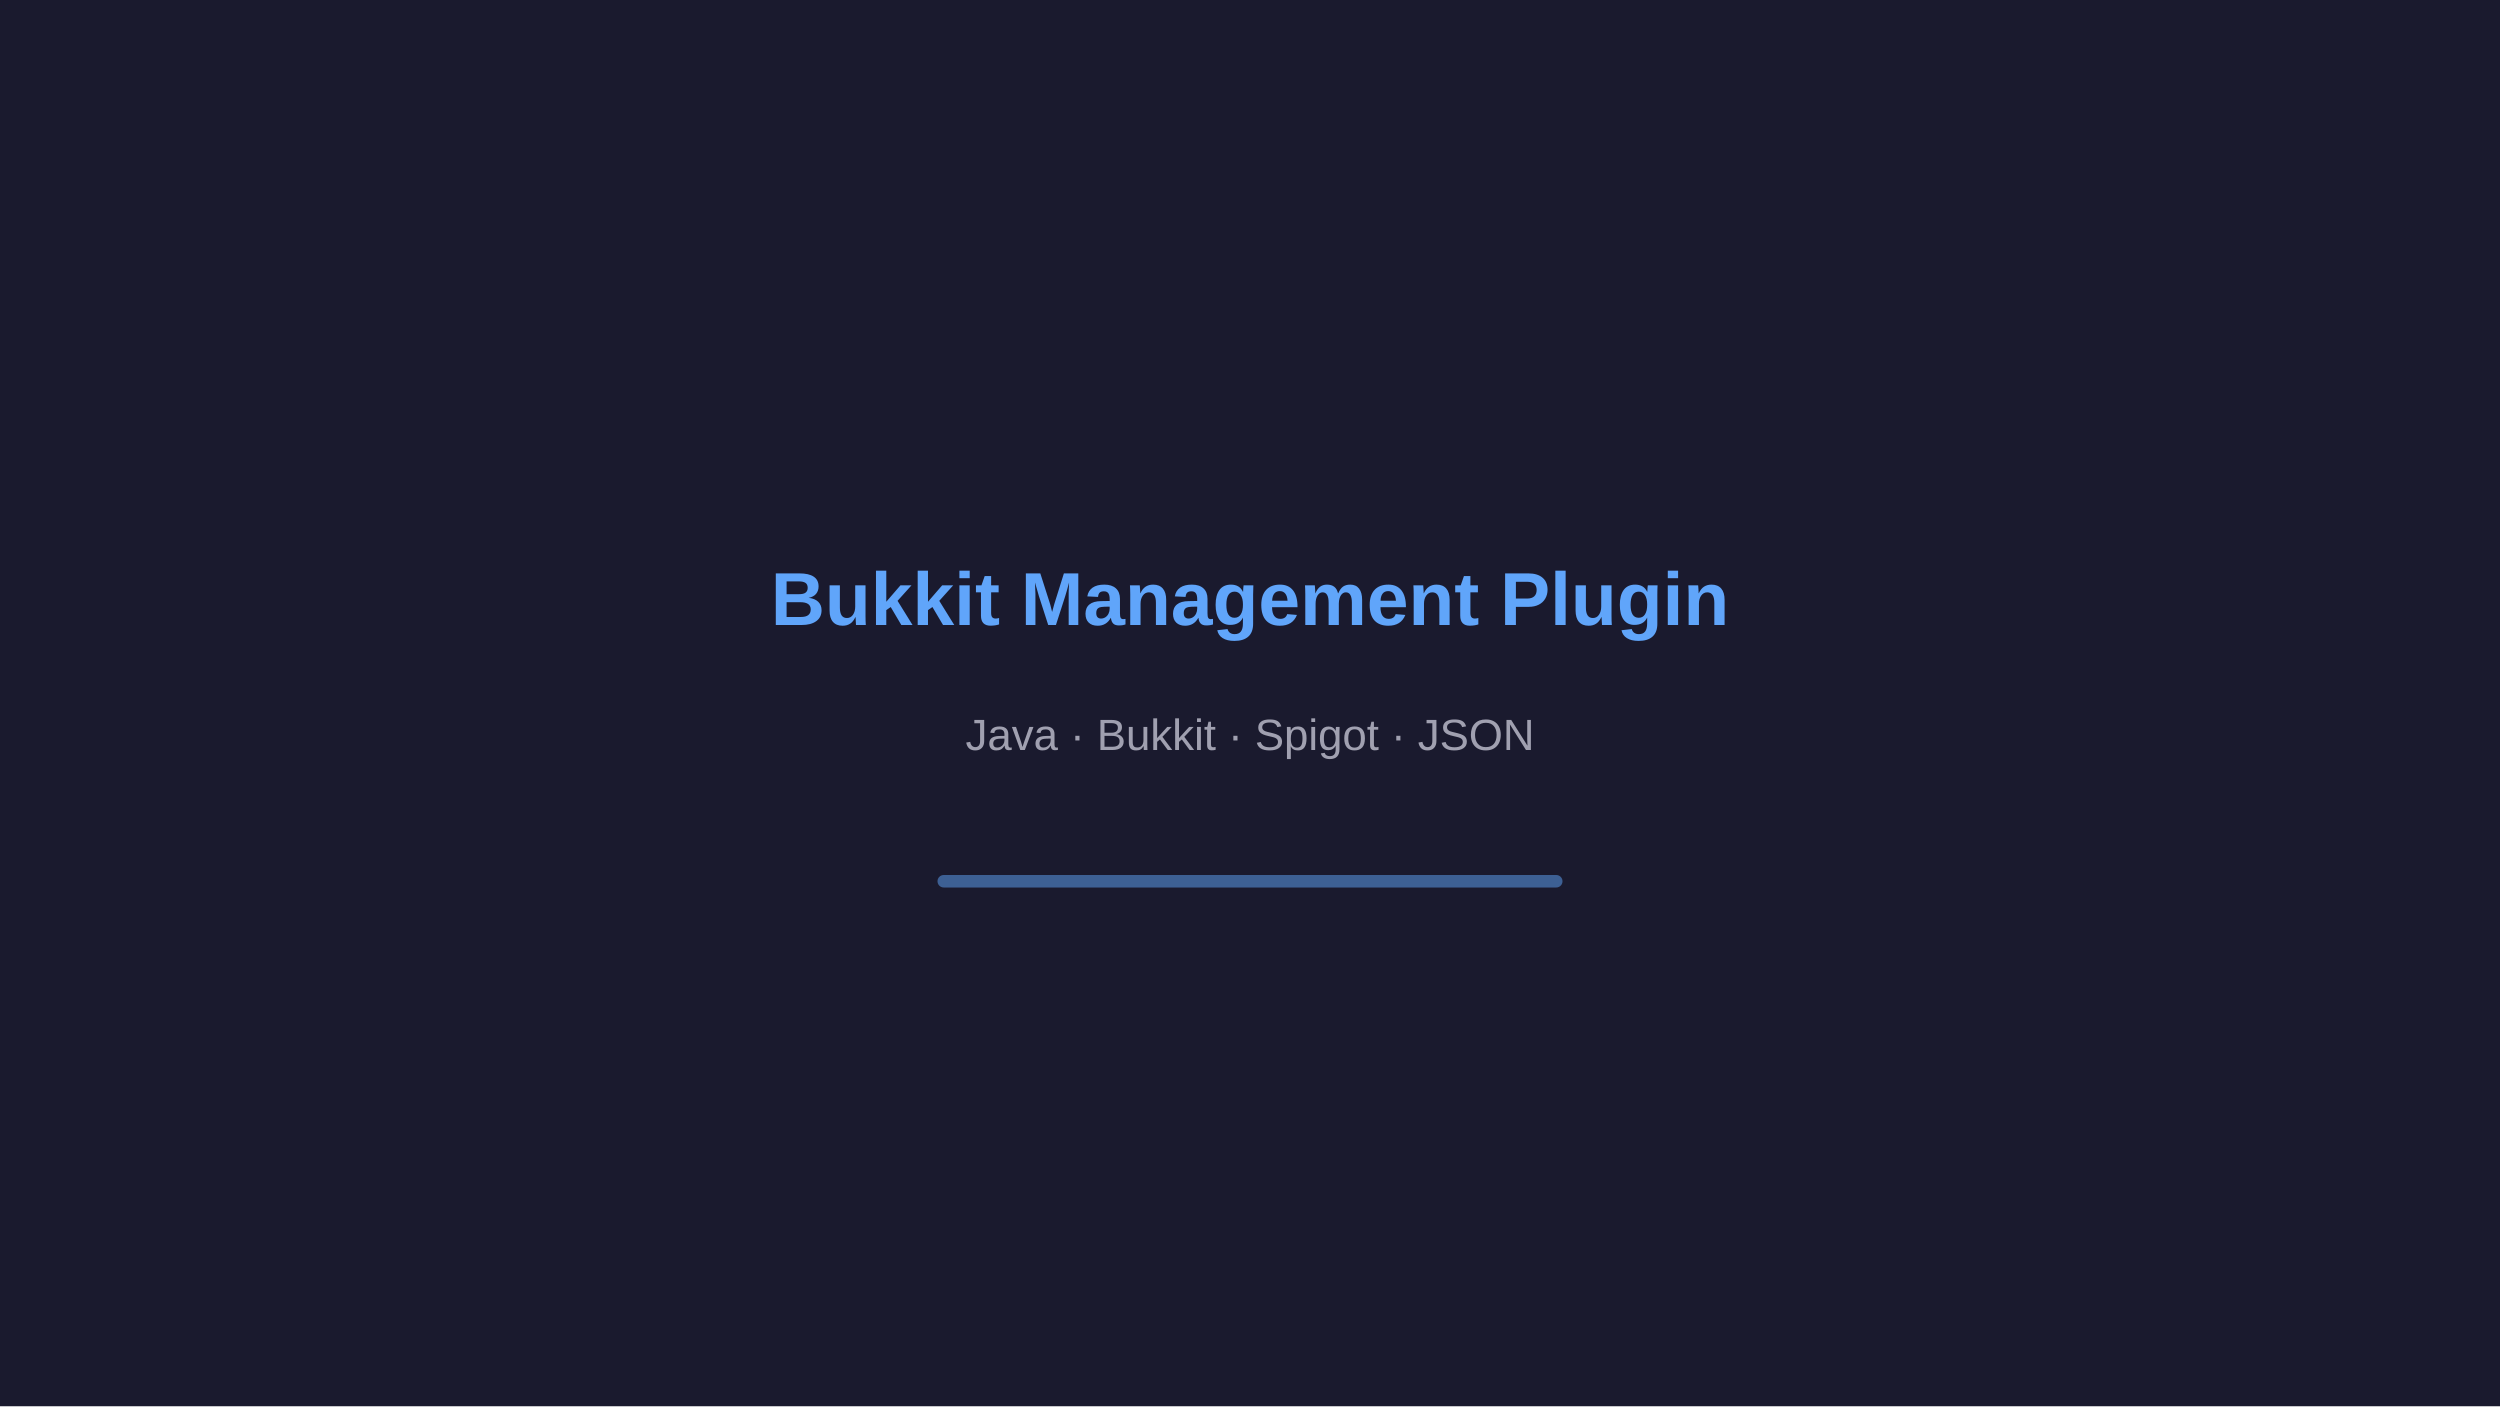
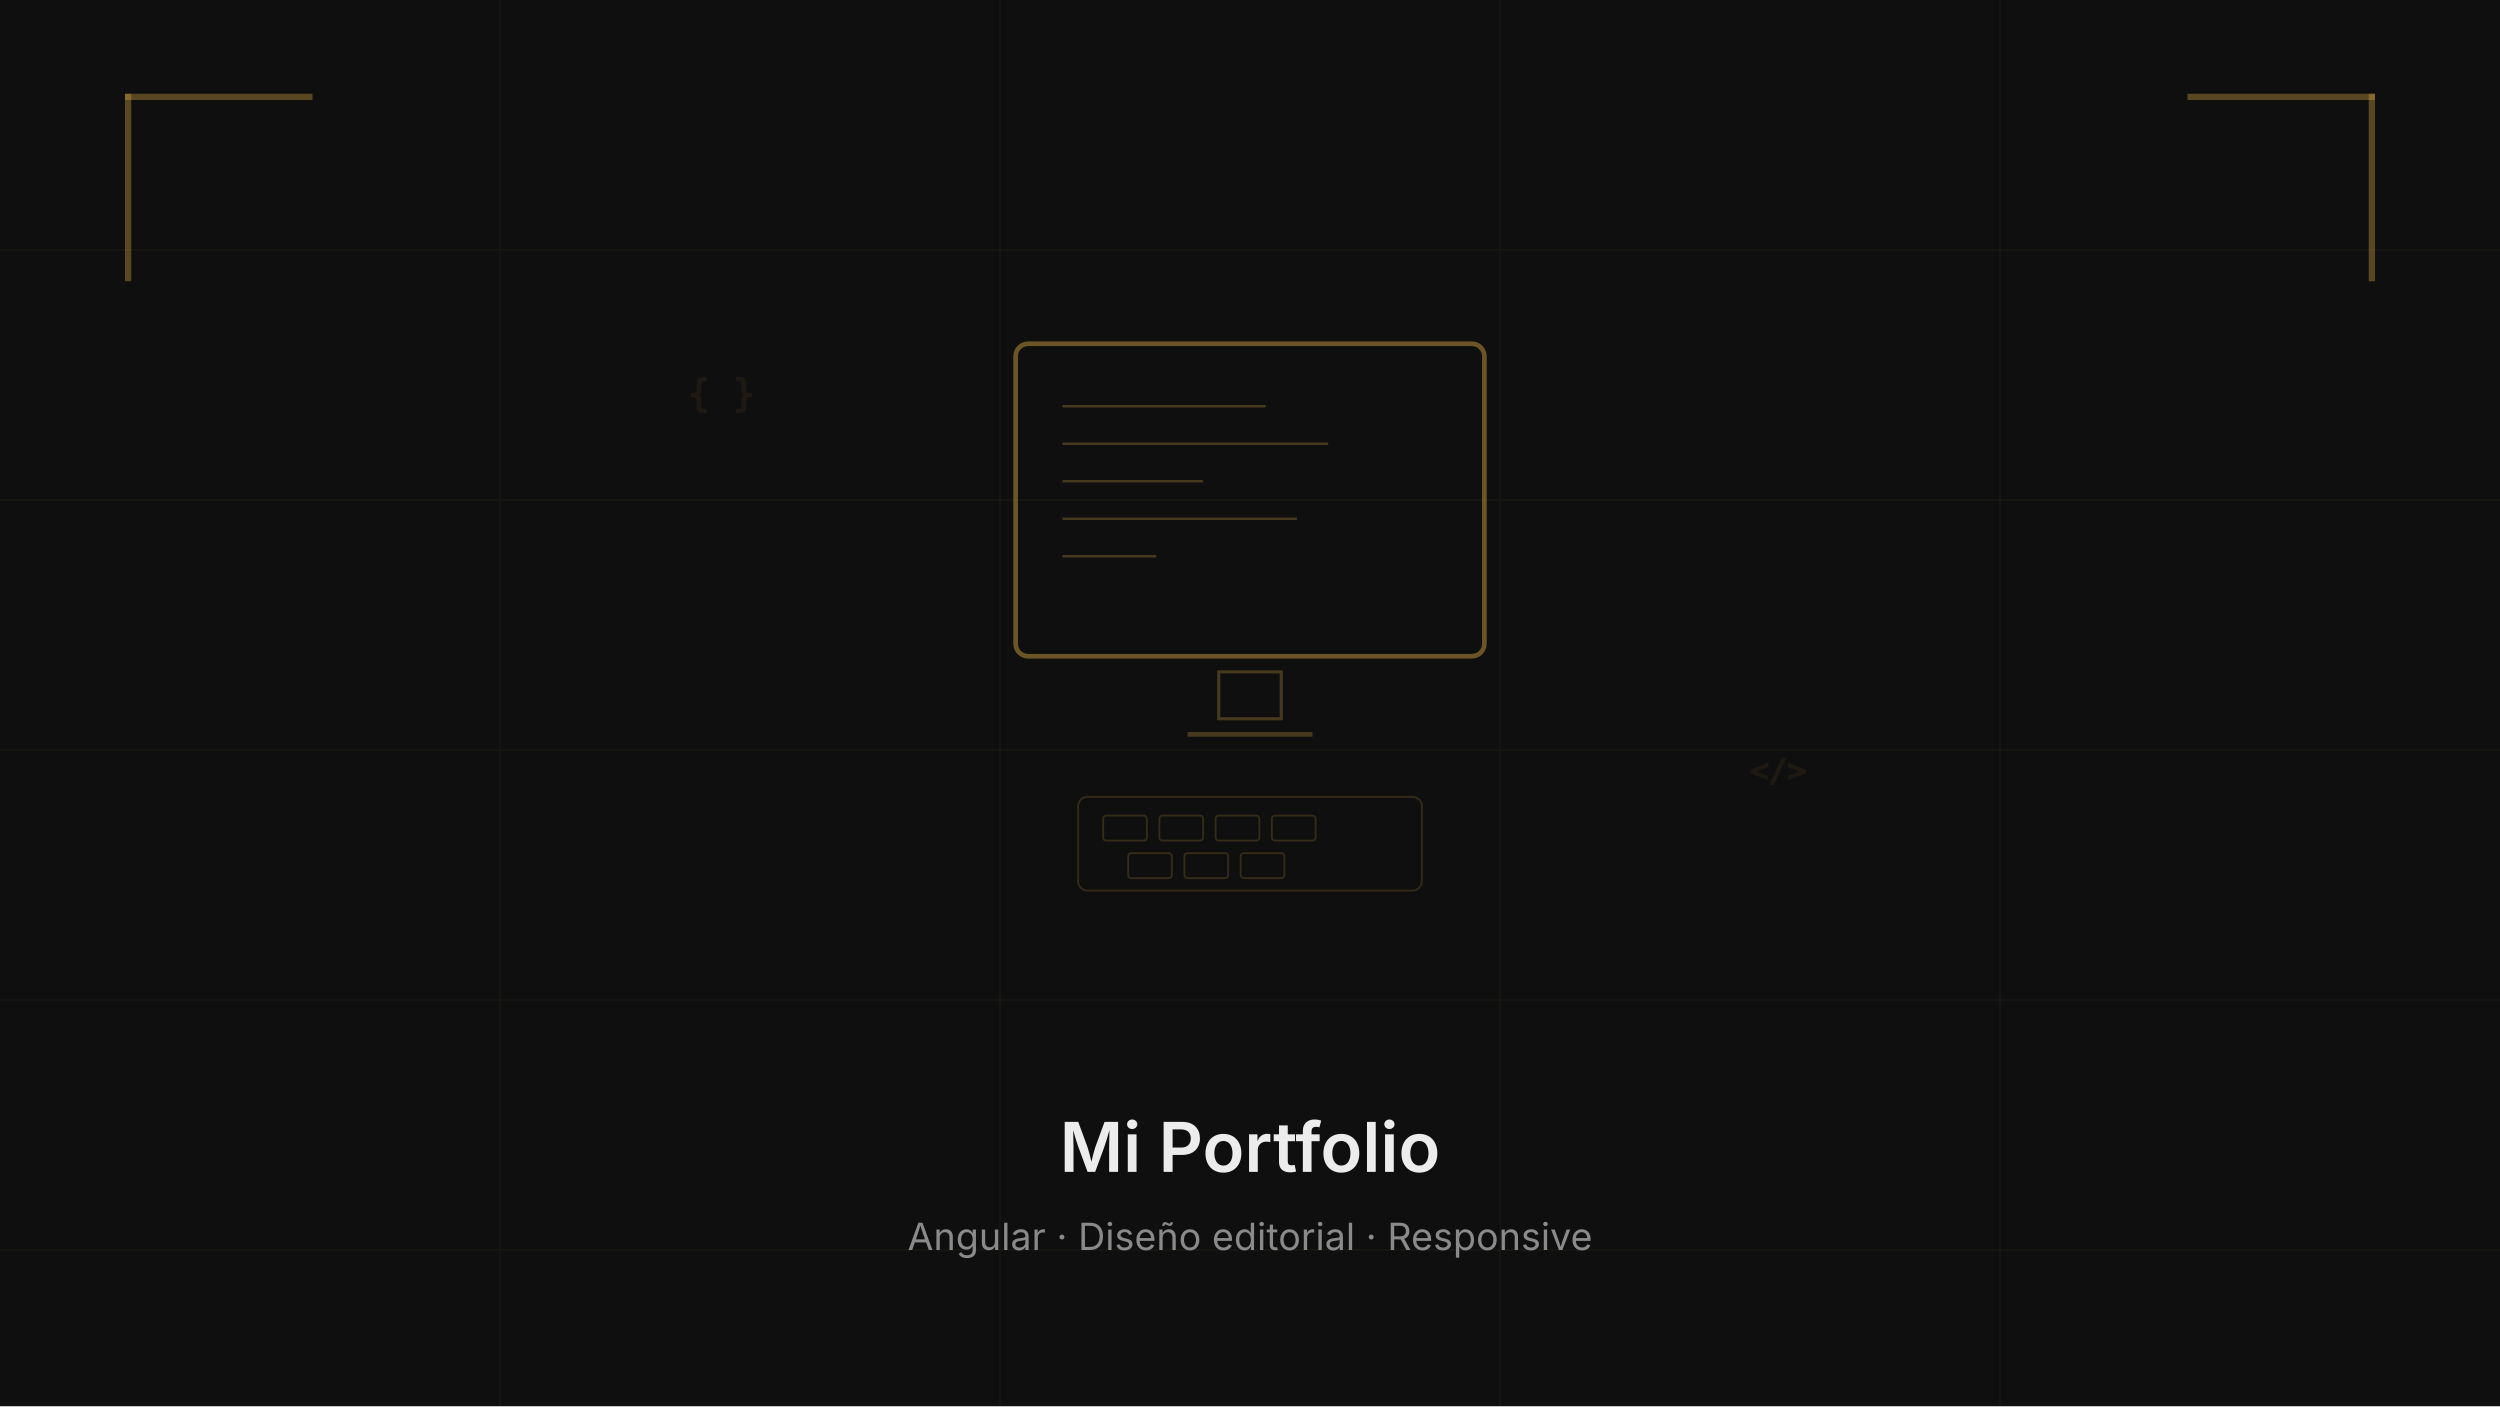
<svg xmlns="http://www.w3.org/2000/svg" width="800" height="450" viewBox="0 0 800 450">
-   <rect width="800" height="450" fill="#1a1a2e" />
-   <text x="400" y="200" font-family="Arial, sans-serif" font-size="24" fill="#60a5fa" text-anchor="middle" font-weight="bold">Bukkit Management Plugin</text>
-   <text x="400" y="240" font-family="Arial, sans-serif" font-size="14" fill="#a0a0b0" text-anchor="middle">Java · Bukkit · Spigot · JSON</text>
-   <rect x="300" y="280" width="200" height="4" rx="2" fill="#60a5fa" opacity="0.5" />
+   <rect width="800" height="450" fill="#0f0f0f" />
+   <g opacity="0.06" stroke="#c89b3c" stroke-width="0.5">
+     <line x1="0" y1="80" x2="800" y2="80" />
+     <line x1="0" y1="160" x2="800" y2="160" />
+     <line x1="0" y1="240" x2="800" y2="240" />
+     <line x1="0" y1="320" x2="800" y2="320" />
+     <line x1="0" y1="400" x2="800" y2="400" />
+     <line x1="160" y1="0" x2="160" y2="450" />
+     <line x1="320" y1="0" x2="320" y2="450" />
+     <line x1="480" y1="0" x2="480" y2="450" />
+     <line x1="640" y1="0" x2="640" y2="450" />
+   </g>
+   <rect x="40" y="30" width="60" height="2" fill="#c89b3c" opacity="0.4" />
+   <rect x="40" y="30" width="2" height="60" fill="#c89b3c" opacity="0.4" />
+   <rect x="758" y="30" width="2" height="60" fill="#c89b3c" opacity="0.4" />
+   <rect x="700" y="30" width="60" height="2" fill="#c89b3c" opacity="0.4" />
+   <g transform="translate(325, 110)" fill="none" stroke="#c89b3c">
+     <rect x="0" y="0" width="150" height="100" rx="4" stroke-width="1.5" opacity="0.5" />
+     <g stroke-width="0.8" opacity="0.3">
+       <line x1="15" y1="20" x2="80" y2="20" />
+       <line x1="15" y1="32" x2="100" y2="32" />
+       <line x1="15" y1="44" x2="60" y2="44" />
+       <line x1="15" y1="56" x2="90" y2="56" />
+       <line x1="15" y1="68" x2="45" y2="68" />
+     </g>
+     <line x1="14" y1="44" x2="14" y2="44" stroke-width="3" stroke="#c89b3c" opacity="0.4" />
+     <rect x="65" y="105" width="20" height="15" stroke-width="1" opacity="0.3" />
+     <path d="M55,125 L95,125" stroke-width="1.5" opacity="0.3" />
+     <g transform="translate(0, 145)" stroke-width="0.6" opacity="0.2">
+       <rect x="20" y="0" width="110" height="30" rx="3" />
+       <rect x="28" y="6" width="14" height="8" rx="1" />
+       <rect x="46" y="6" width="14" height="8" rx="1" />
+       <rect x="64" y="6" width="14" height="8" rx="1" />
+       <rect x="82" y="6" width="14" height="8" rx="1" />
+       <rect x="36" y="18" width="14" height="8" rx="1" />
+       <rect x="54" y="18" width="14" height="8" rx="1" />
+       <rect x="72" y="18" width="14" height="8" rx="1" />
+     </g>
+   </g>
+   <g stroke="#c89b3c" stroke-width="0.5" opacity="0.08">
+     <text x="220" y="130" font-family="monospace" font-size="12" fill="#c89b3c">{ }</text>
+     <text x="560" y="250" font-family="monospace" font-size="10" fill="#c89b3c">&lt;/&gt;</text>
+   </g>
+   <text x="400" y="375" font-family="'Inter', system-ui, sans-serif" font-size="22" fill="#ececec" text-anchor="middle" font-weight="600" letter-spacing="0.02">Mi Portfolio</text>
+   <text x="400" y="400" font-family="'Inter', system-ui, sans-serif" font-size="12" fill="#8a8a8a" text-anchor="middle" letter-spacing="0.04">Angular · Diseño editorial · Responsive</text>
</svg>
